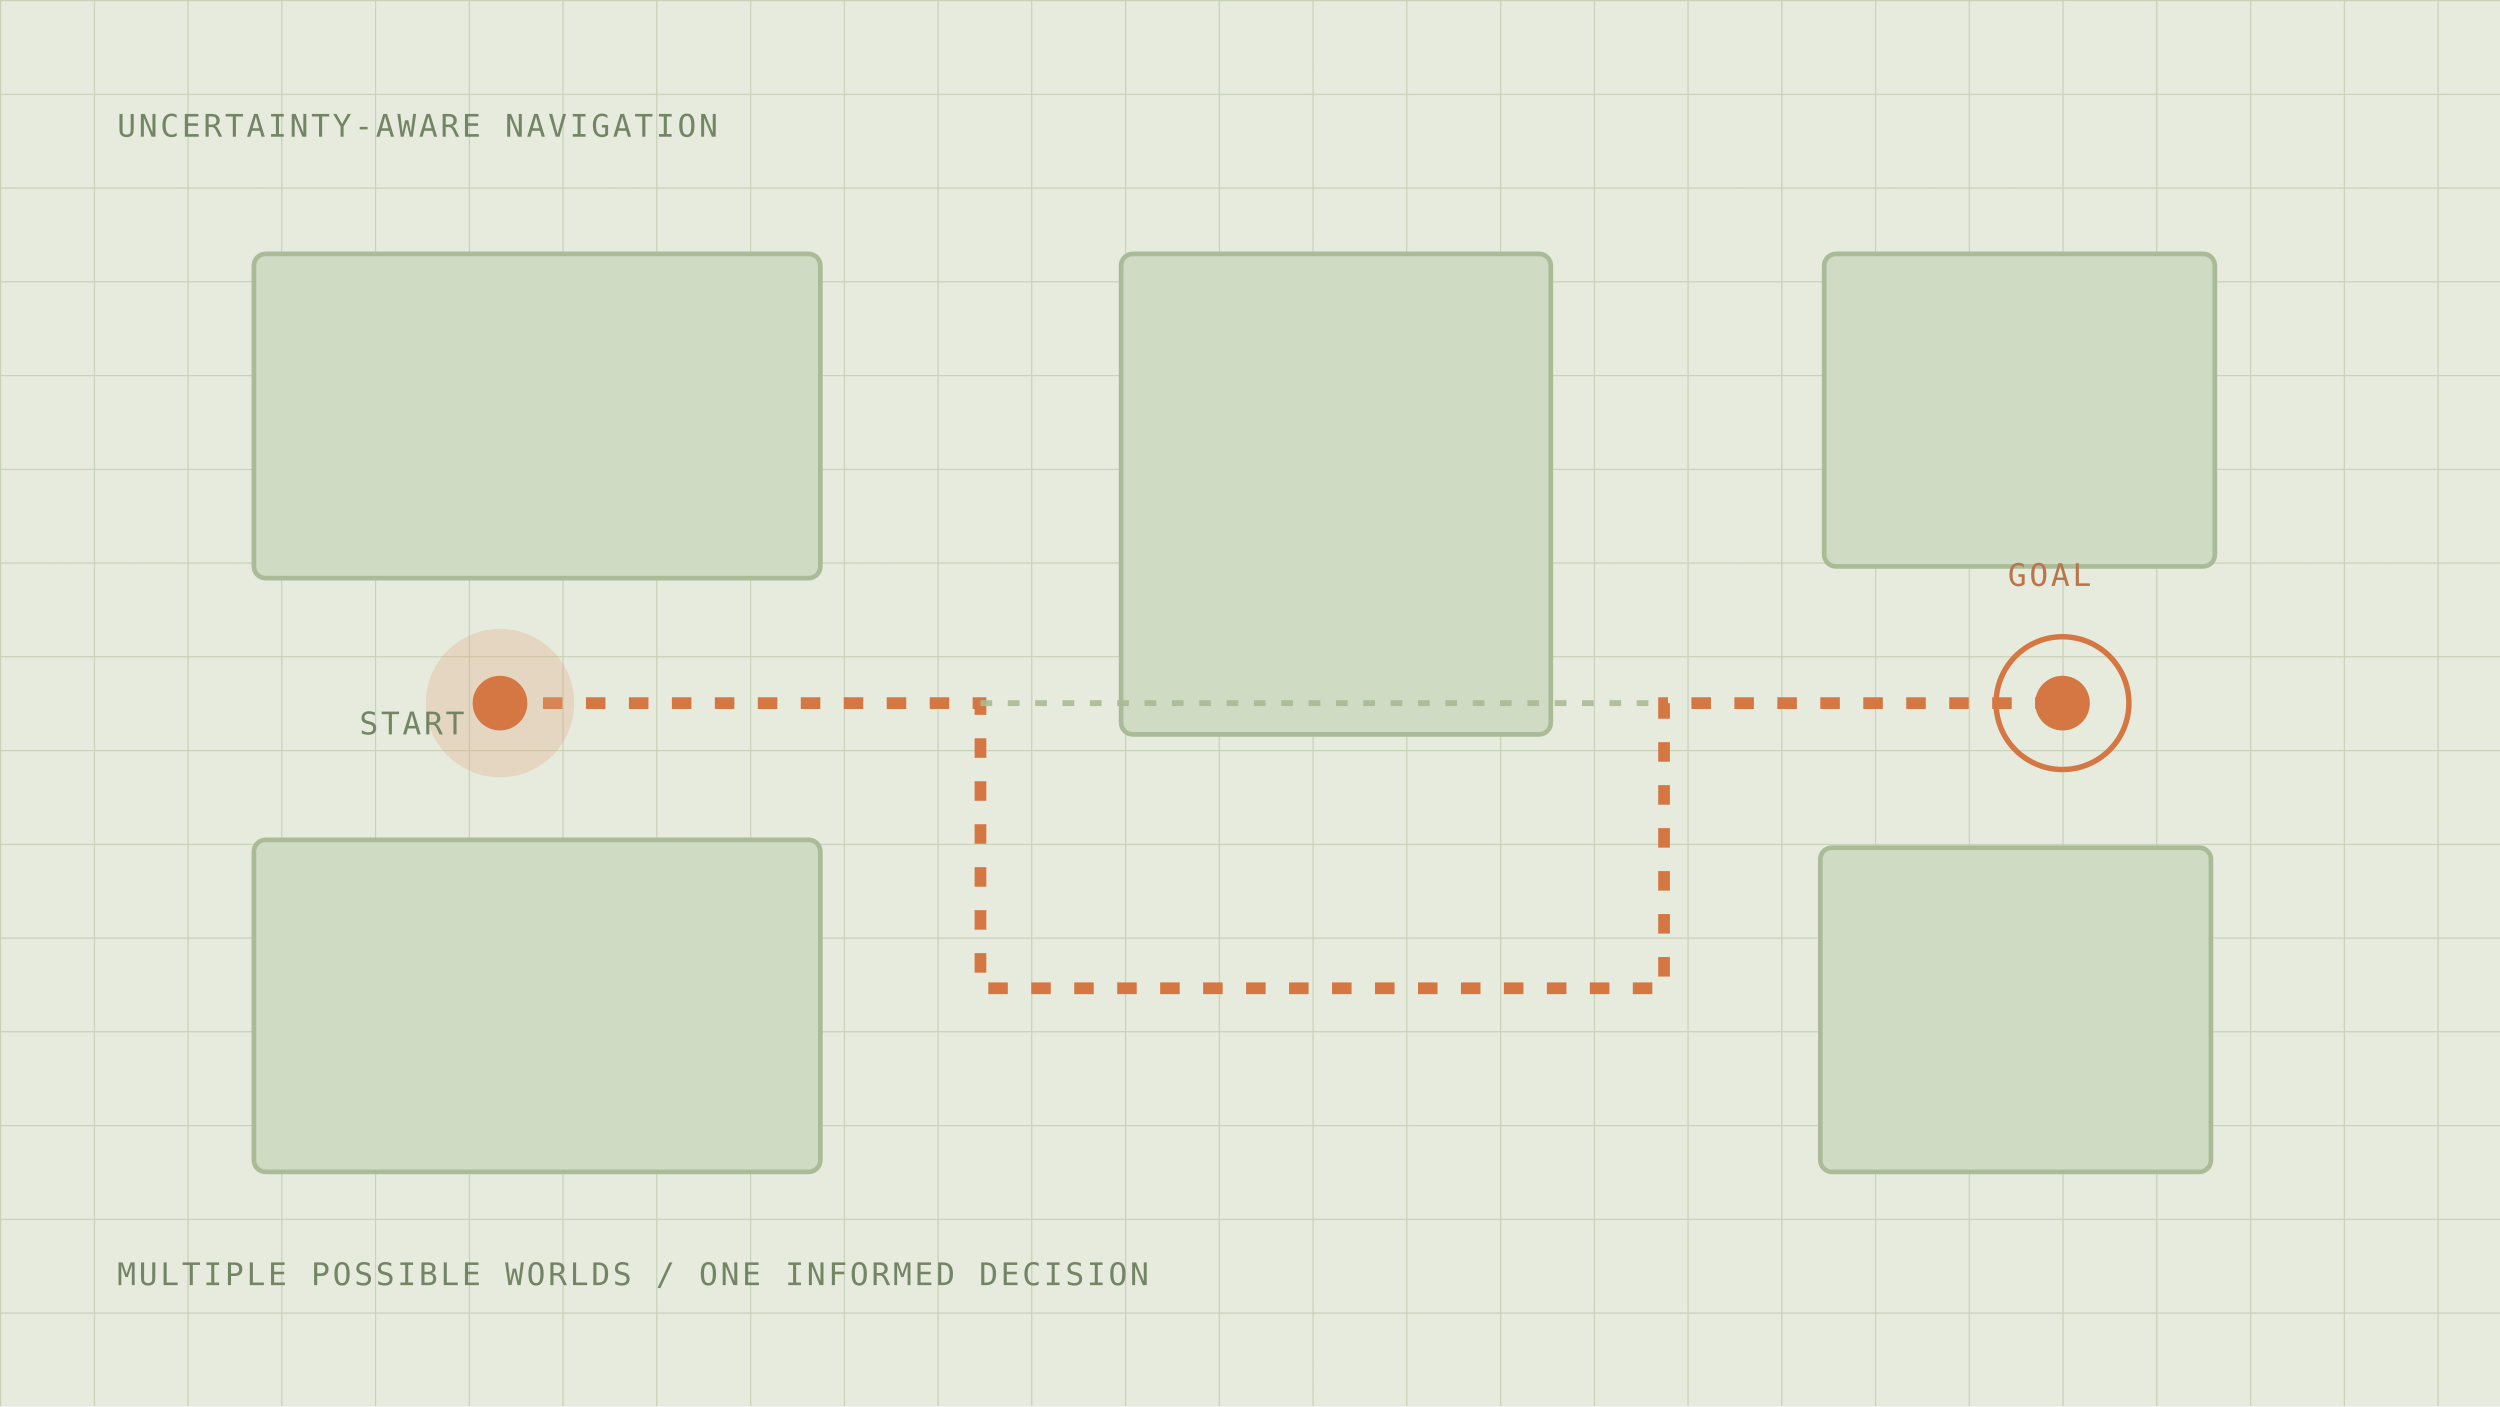
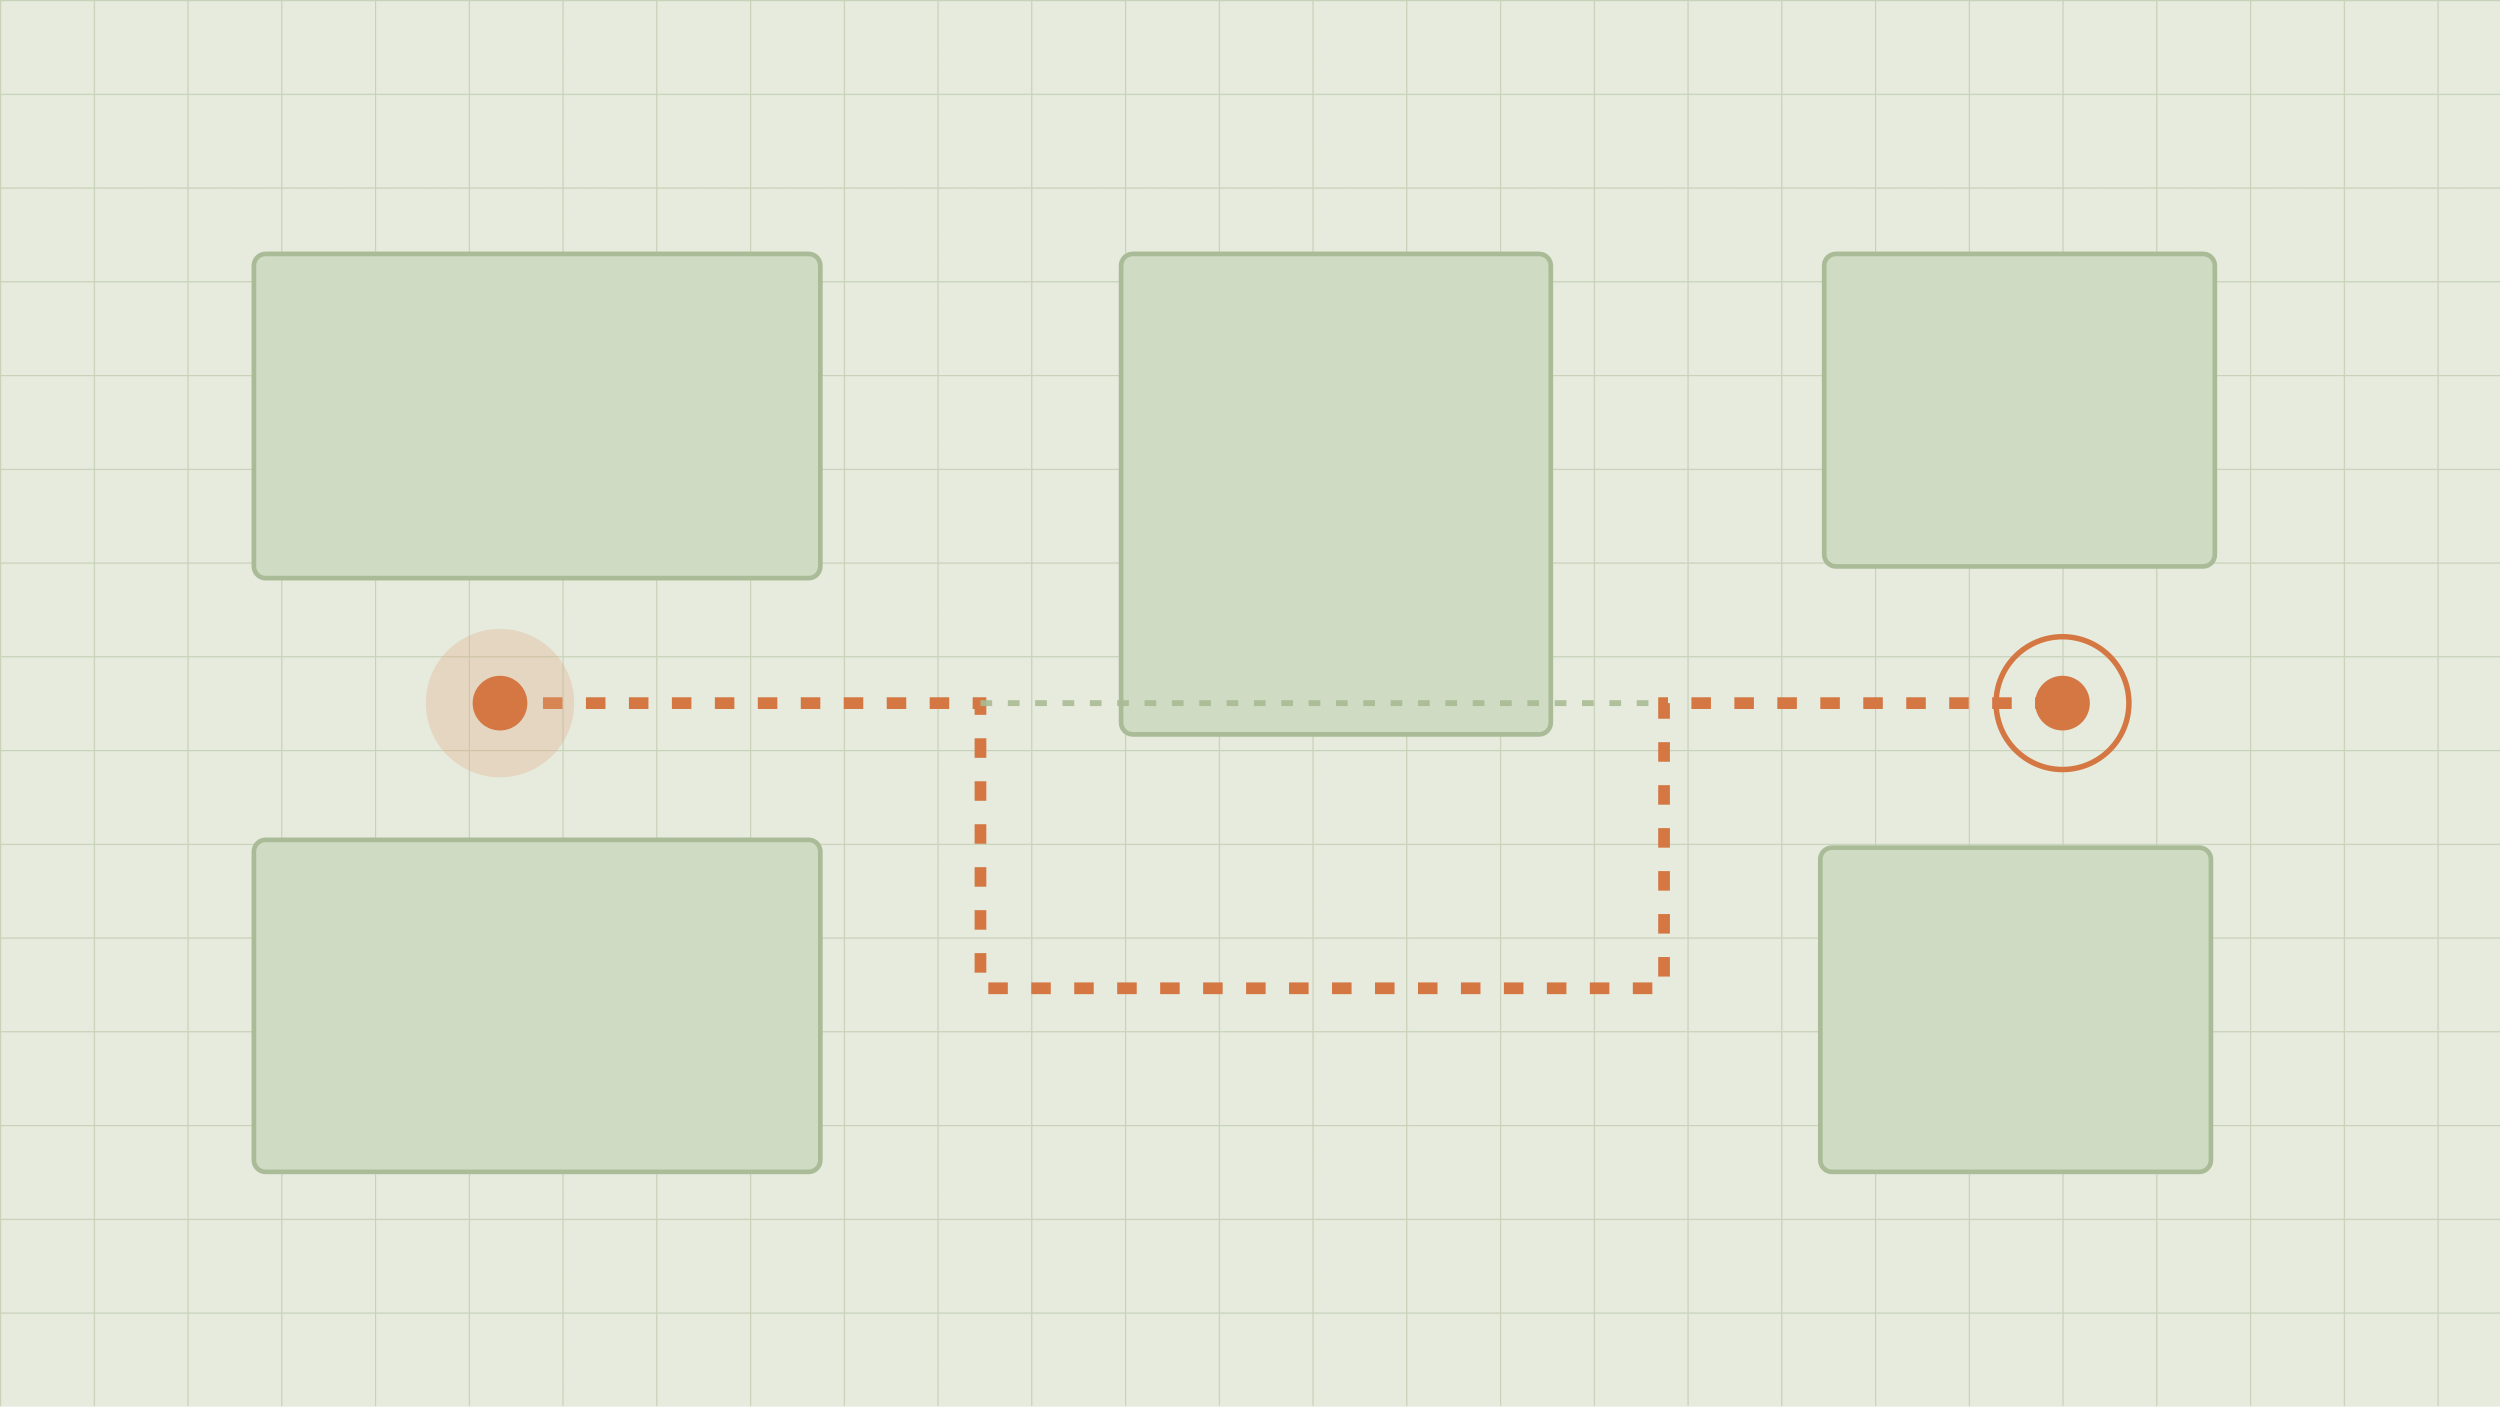
<svg xmlns="http://www.w3.org/2000/svg" viewBox="0 0 640 360">
  <rect width="640" height="360" fill="#e6ebdd" />
  <defs>
    <pattern id="grid" width="24" height="24" patternUnits="userSpaceOnUse">
      <path d="M24 0H0V24" fill="none" stroke="#c7d2b9" stroke-width=".6" />
    </pattern>
  </defs>
  <rect width="640" height="360" fill="url(#grid)" />
  <rect x="65" y="65" width="145" height="83" rx="3" fill="#d0dbc3" stroke="#aabb98" stroke-width="1.2" />
  <rect x="65" y="215" width="145" height="85" rx="3" fill="#d0dbc3" stroke="#aabb98" stroke-width="1.2" />
  <rect x="287" y="65" width="110" height="123" rx="3" fill="#d0dbc3" stroke="#aabb98" stroke-width="1.2" />
  <rect x="467" y="65" width="100" height="80" rx="3" fill="#d0dbc3" stroke="#aabb98" stroke-width="1.2" />
  <rect x="466" y="217" width="100" height="83" rx="3" fill="#d0dbc3" stroke="#aabb98" stroke-width="1.2" />
  <polyline points="128.0,180.0 251.0,180.0 251.0,253.0 426.0,253.0 426.0,180.0 528.0,180.0" fill="none" stroke="#d47742" stroke-width="3" opacity="1" stroke-dasharray="5 6" />
  <polyline points="251.0,180.0 426.0,180.0" fill="none" stroke="#a8bb94" stroke-width="1.5" opacity="0.9" stroke-dasharray="3 4" />
  <circle cx="128.0" cy="180.0" r="19" fill="#e1a67f" opacity="0.3" />
  <circle cx="128.0" cy="180.0" r="7" fill="#d47742" opacity="1" />
  <circle cx="528.0" cy="180.0" r="7" fill="#d47742" opacity="1" />
  <circle cx="528" cy="180" r="17" fill="none" stroke="#d47742" stroke-width="1.4" />
-   <text x="92" y="188" font-family="Consolas,monospace" font-size="8" letter-spacing=".7" fill="#748566">START</text>
-   <text x="514" y="150" font-family="Consolas,monospace" font-size="8" letter-spacing=".7" fill="#ba754a">GOAL</text>
-   <text x="30" y="35" font-family="Consolas,monospace" font-size="8" letter-spacing=".7" fill="#748566">UNCERTAINTY-AWARE NAVIGATION</text>
-   <text x="30" y="329" font-family="Consolas,monospace" font-size="8" letter-spacing=".7" fill="#748566">MULTIPLE POSSIBLE WORLDS / ONE INFORMED DECISION</text>
</svg>
